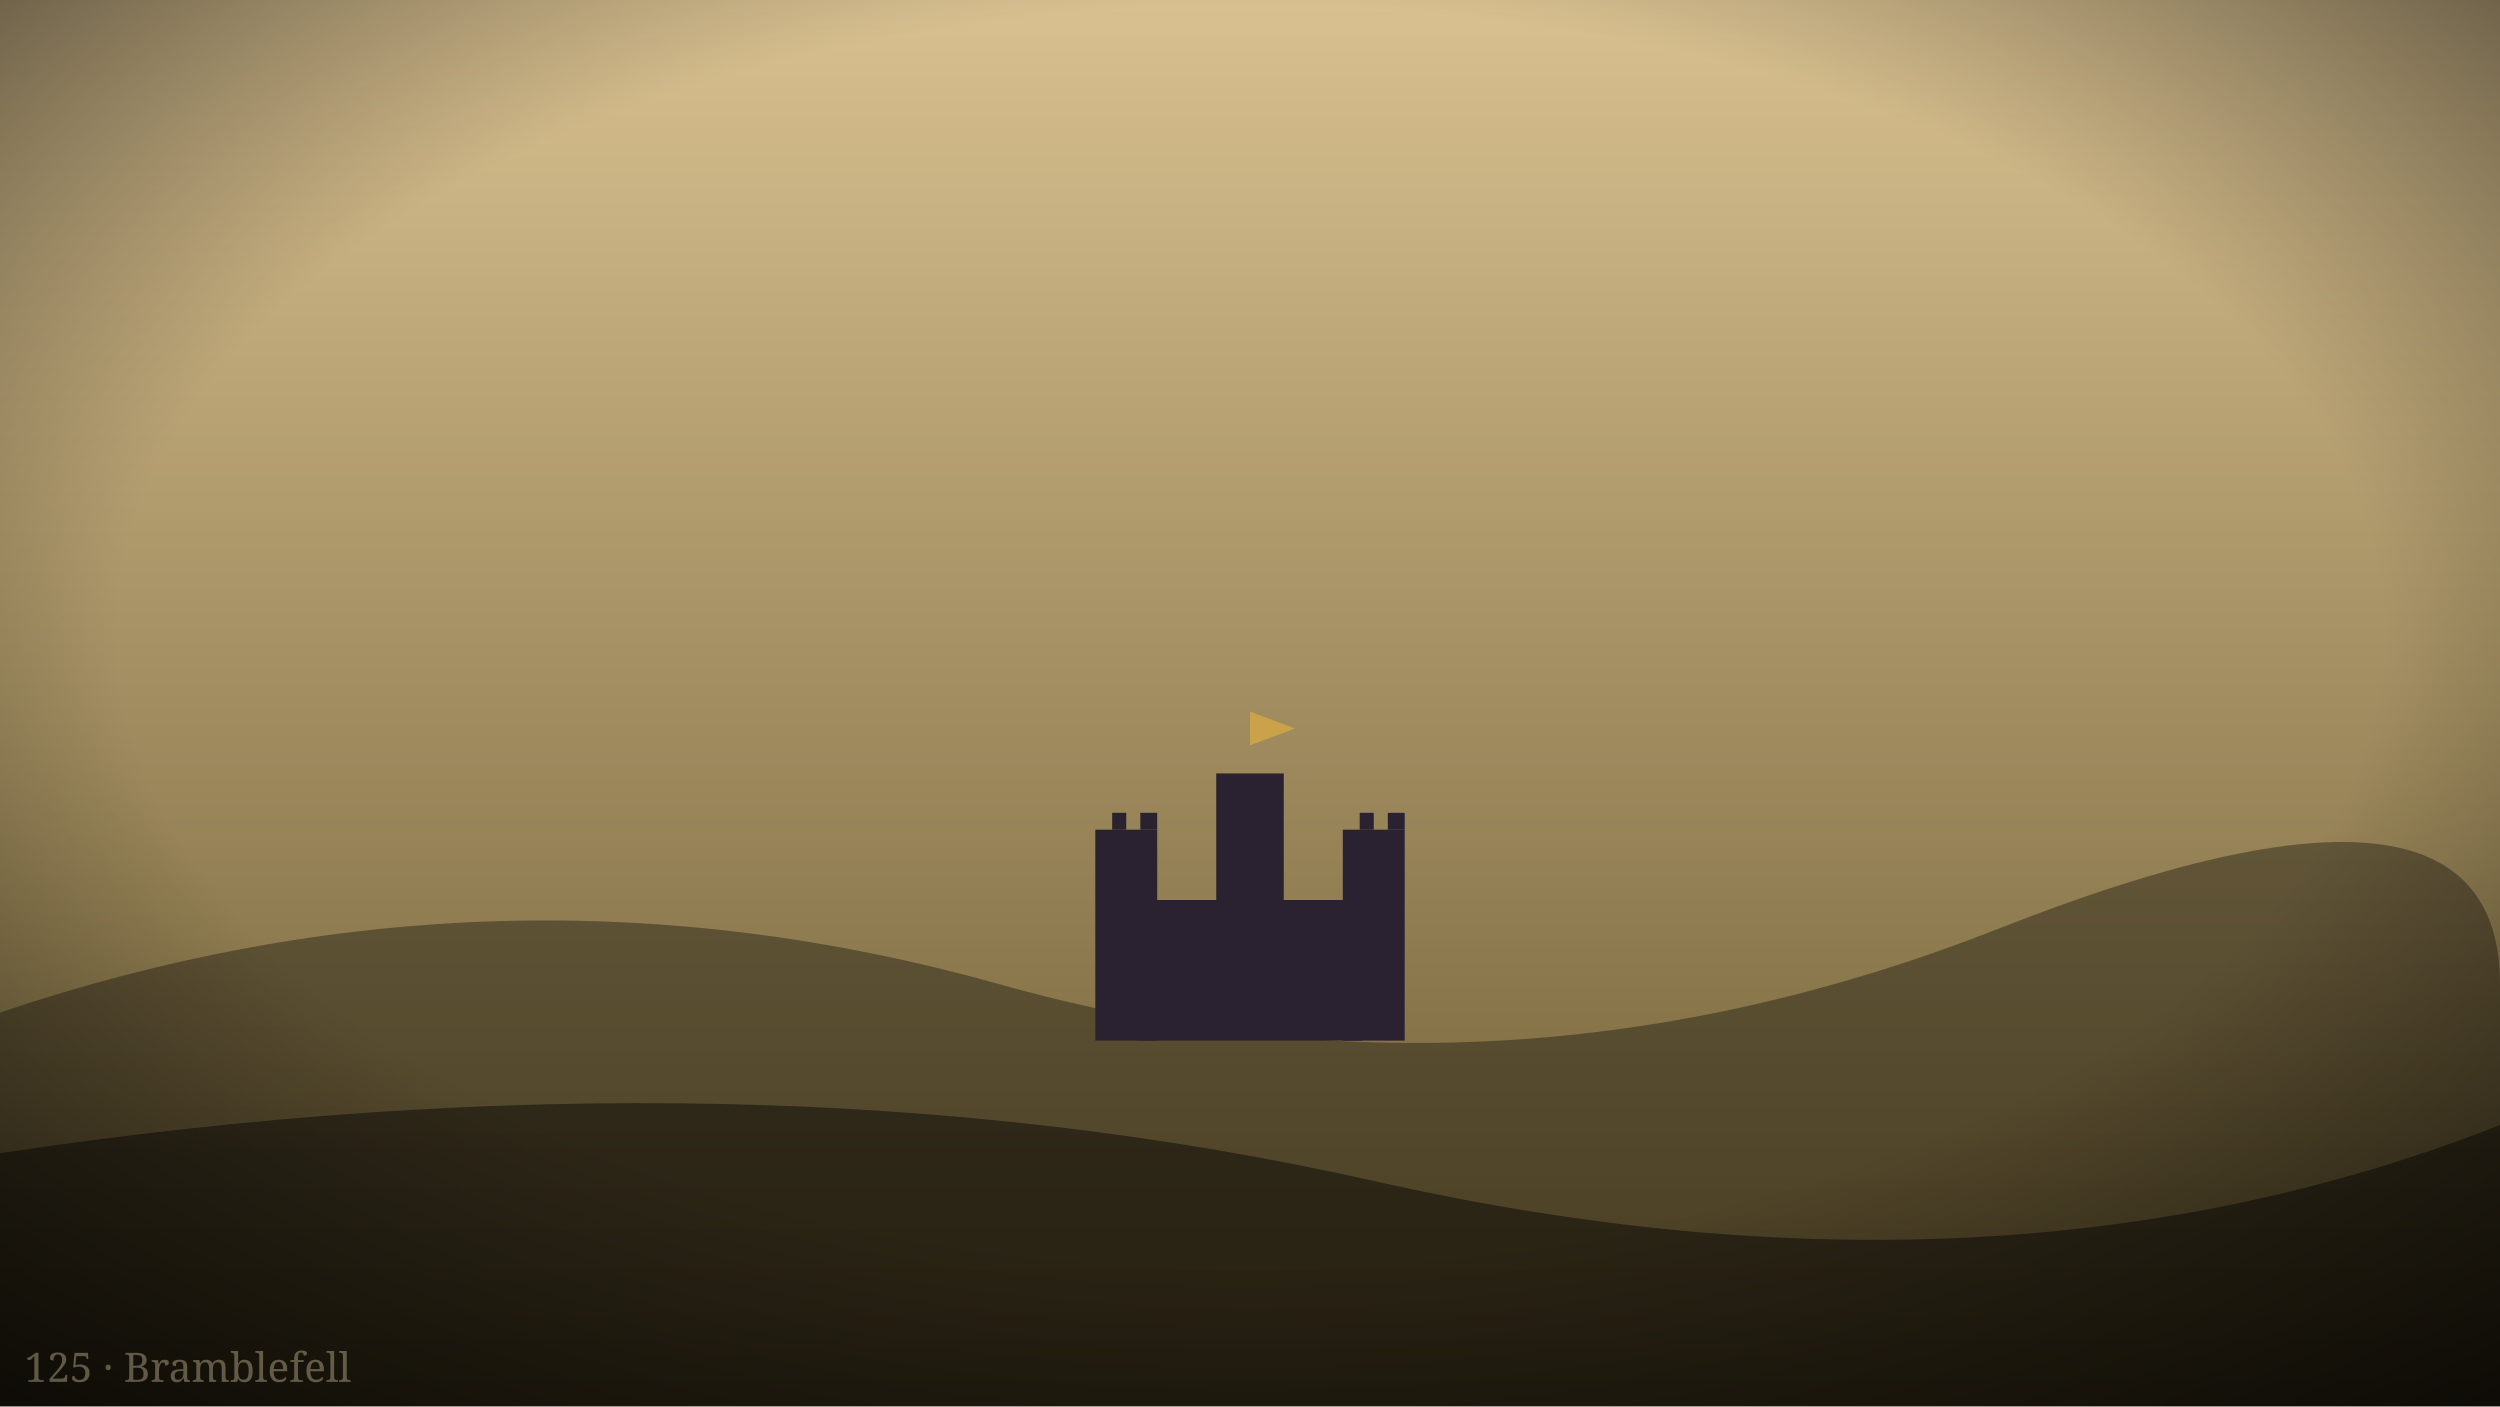
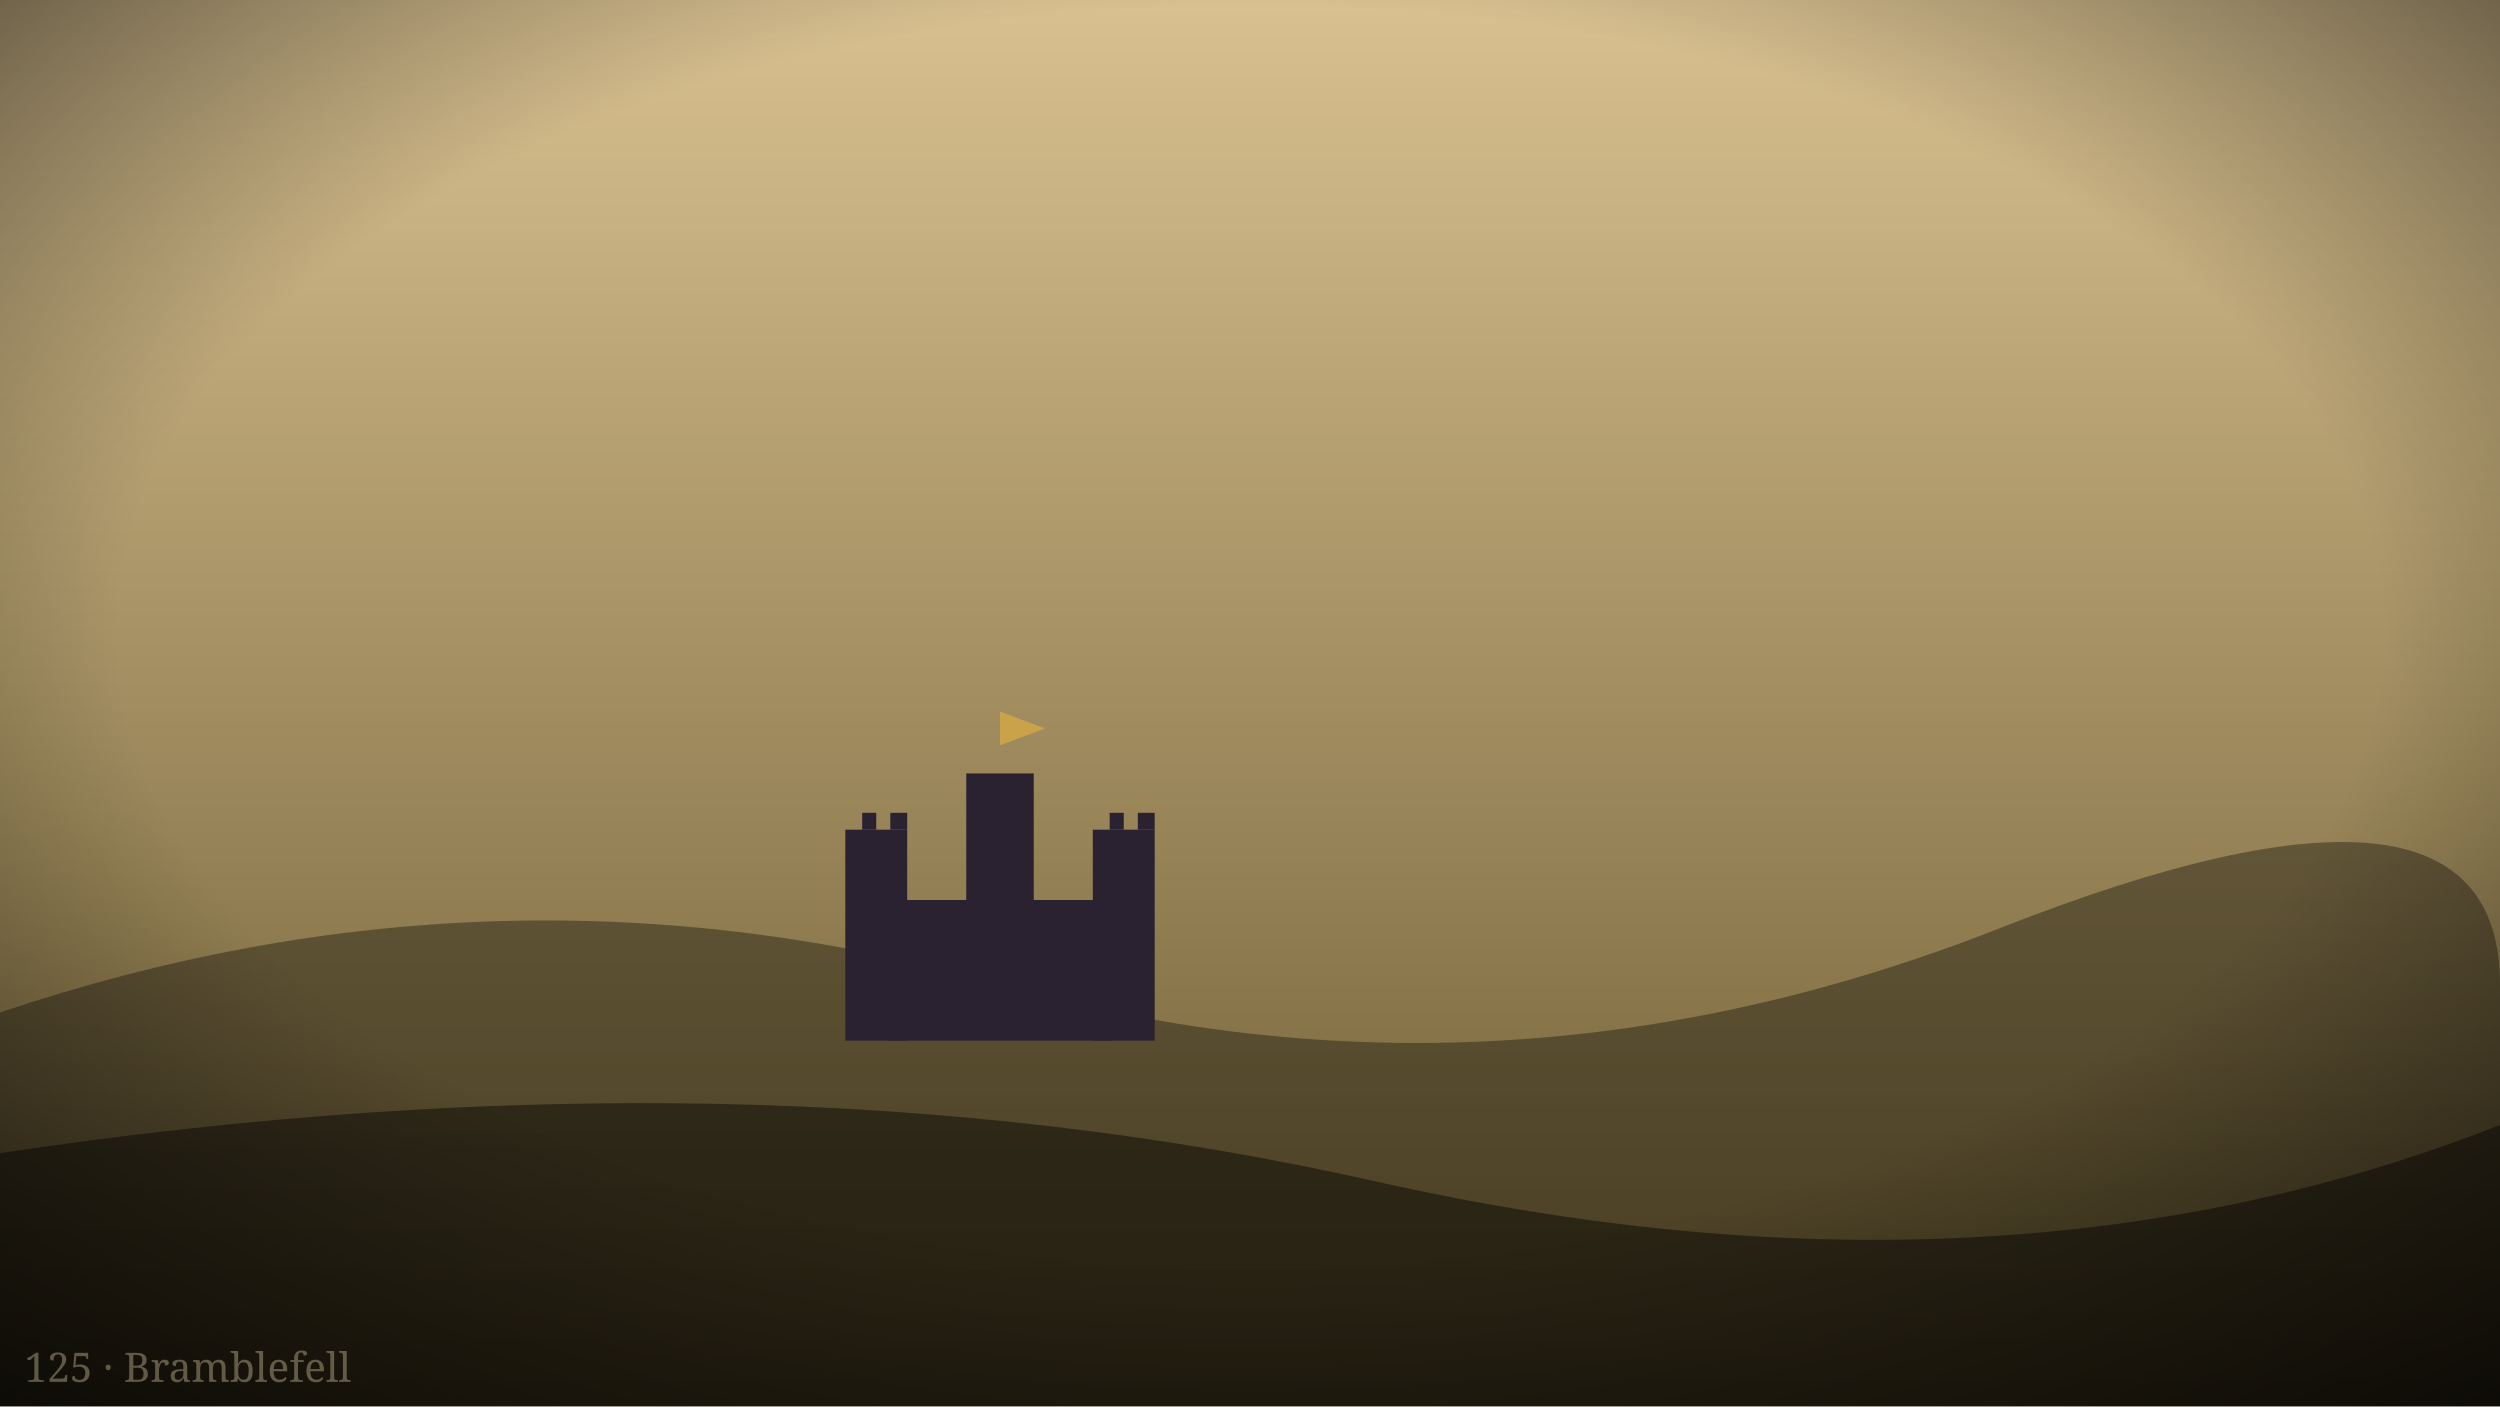
<svg xmlns="http://www.w3.org/2000/svg" viewBox="0 0 800 450" width="800" height="450">
  <defs>
    <linearGradient id="g" x1="0" y1="0" x2="0" y2="1">
      <stop offset="0" stop-color="#d8c090" />
      <stop offset="1" stop-color="#6a5a30" />
    </linearGradient>
    <radialGradient id="v" cx="0.5" cy="0.45" r="0.75">
      <stop offset="0.6" stop-color="#000" stop-opacity="0" />
      <stop offset="1" stop-color="#000" stop-opacity="0.65" />
    </radialGradient>
  </defs>
  <rect width="800" height="450" fill="url(#g)" />
  <path d="M0 324 Q 160 270 320 315 T 640 297 T 800 315 V 450 H 0 Z" fill="#000" fill-opacity="0.35" />
  <path d="M0 369 Q 240 333 440 378 T 800 360 V 450 H 0 Z" fill="#000" fill-opacity="0.45" />
-   <g transform="translate(400 315) scale(0.9)" fill="#2a2230">
+   <g transform="translate(320 315) scale(0.9)" fill="#2a2230">
    <rect x="-40" y="-30" width="80" height="50" />
    <rect x="-55" y="-55" width="22" height="75" />
    <rect x="33" y="-55" width="22" height="75" />
    <rect x="-12" y="-75" width="24" height="45" />
    <path d="M-55 -55 h6 v-6 h5 v6 h5 v-6 h6 v6 M33 -55 h6 v-6 h5 v6 h5 v-6 h6 v6" />
    <path d="M0 -75 v-22 l16 6 -16 6" fill="#c9a24a" />
  </g>
  <rect width="800" height="450" fill="url(#v)" />
  <text x="7.8" y="442.2" font-family="Georgia,serif" font-size="13" fill="#f3e3b5" fill-opacity="0.35">125 · Bramblefell</text>
</svg>
